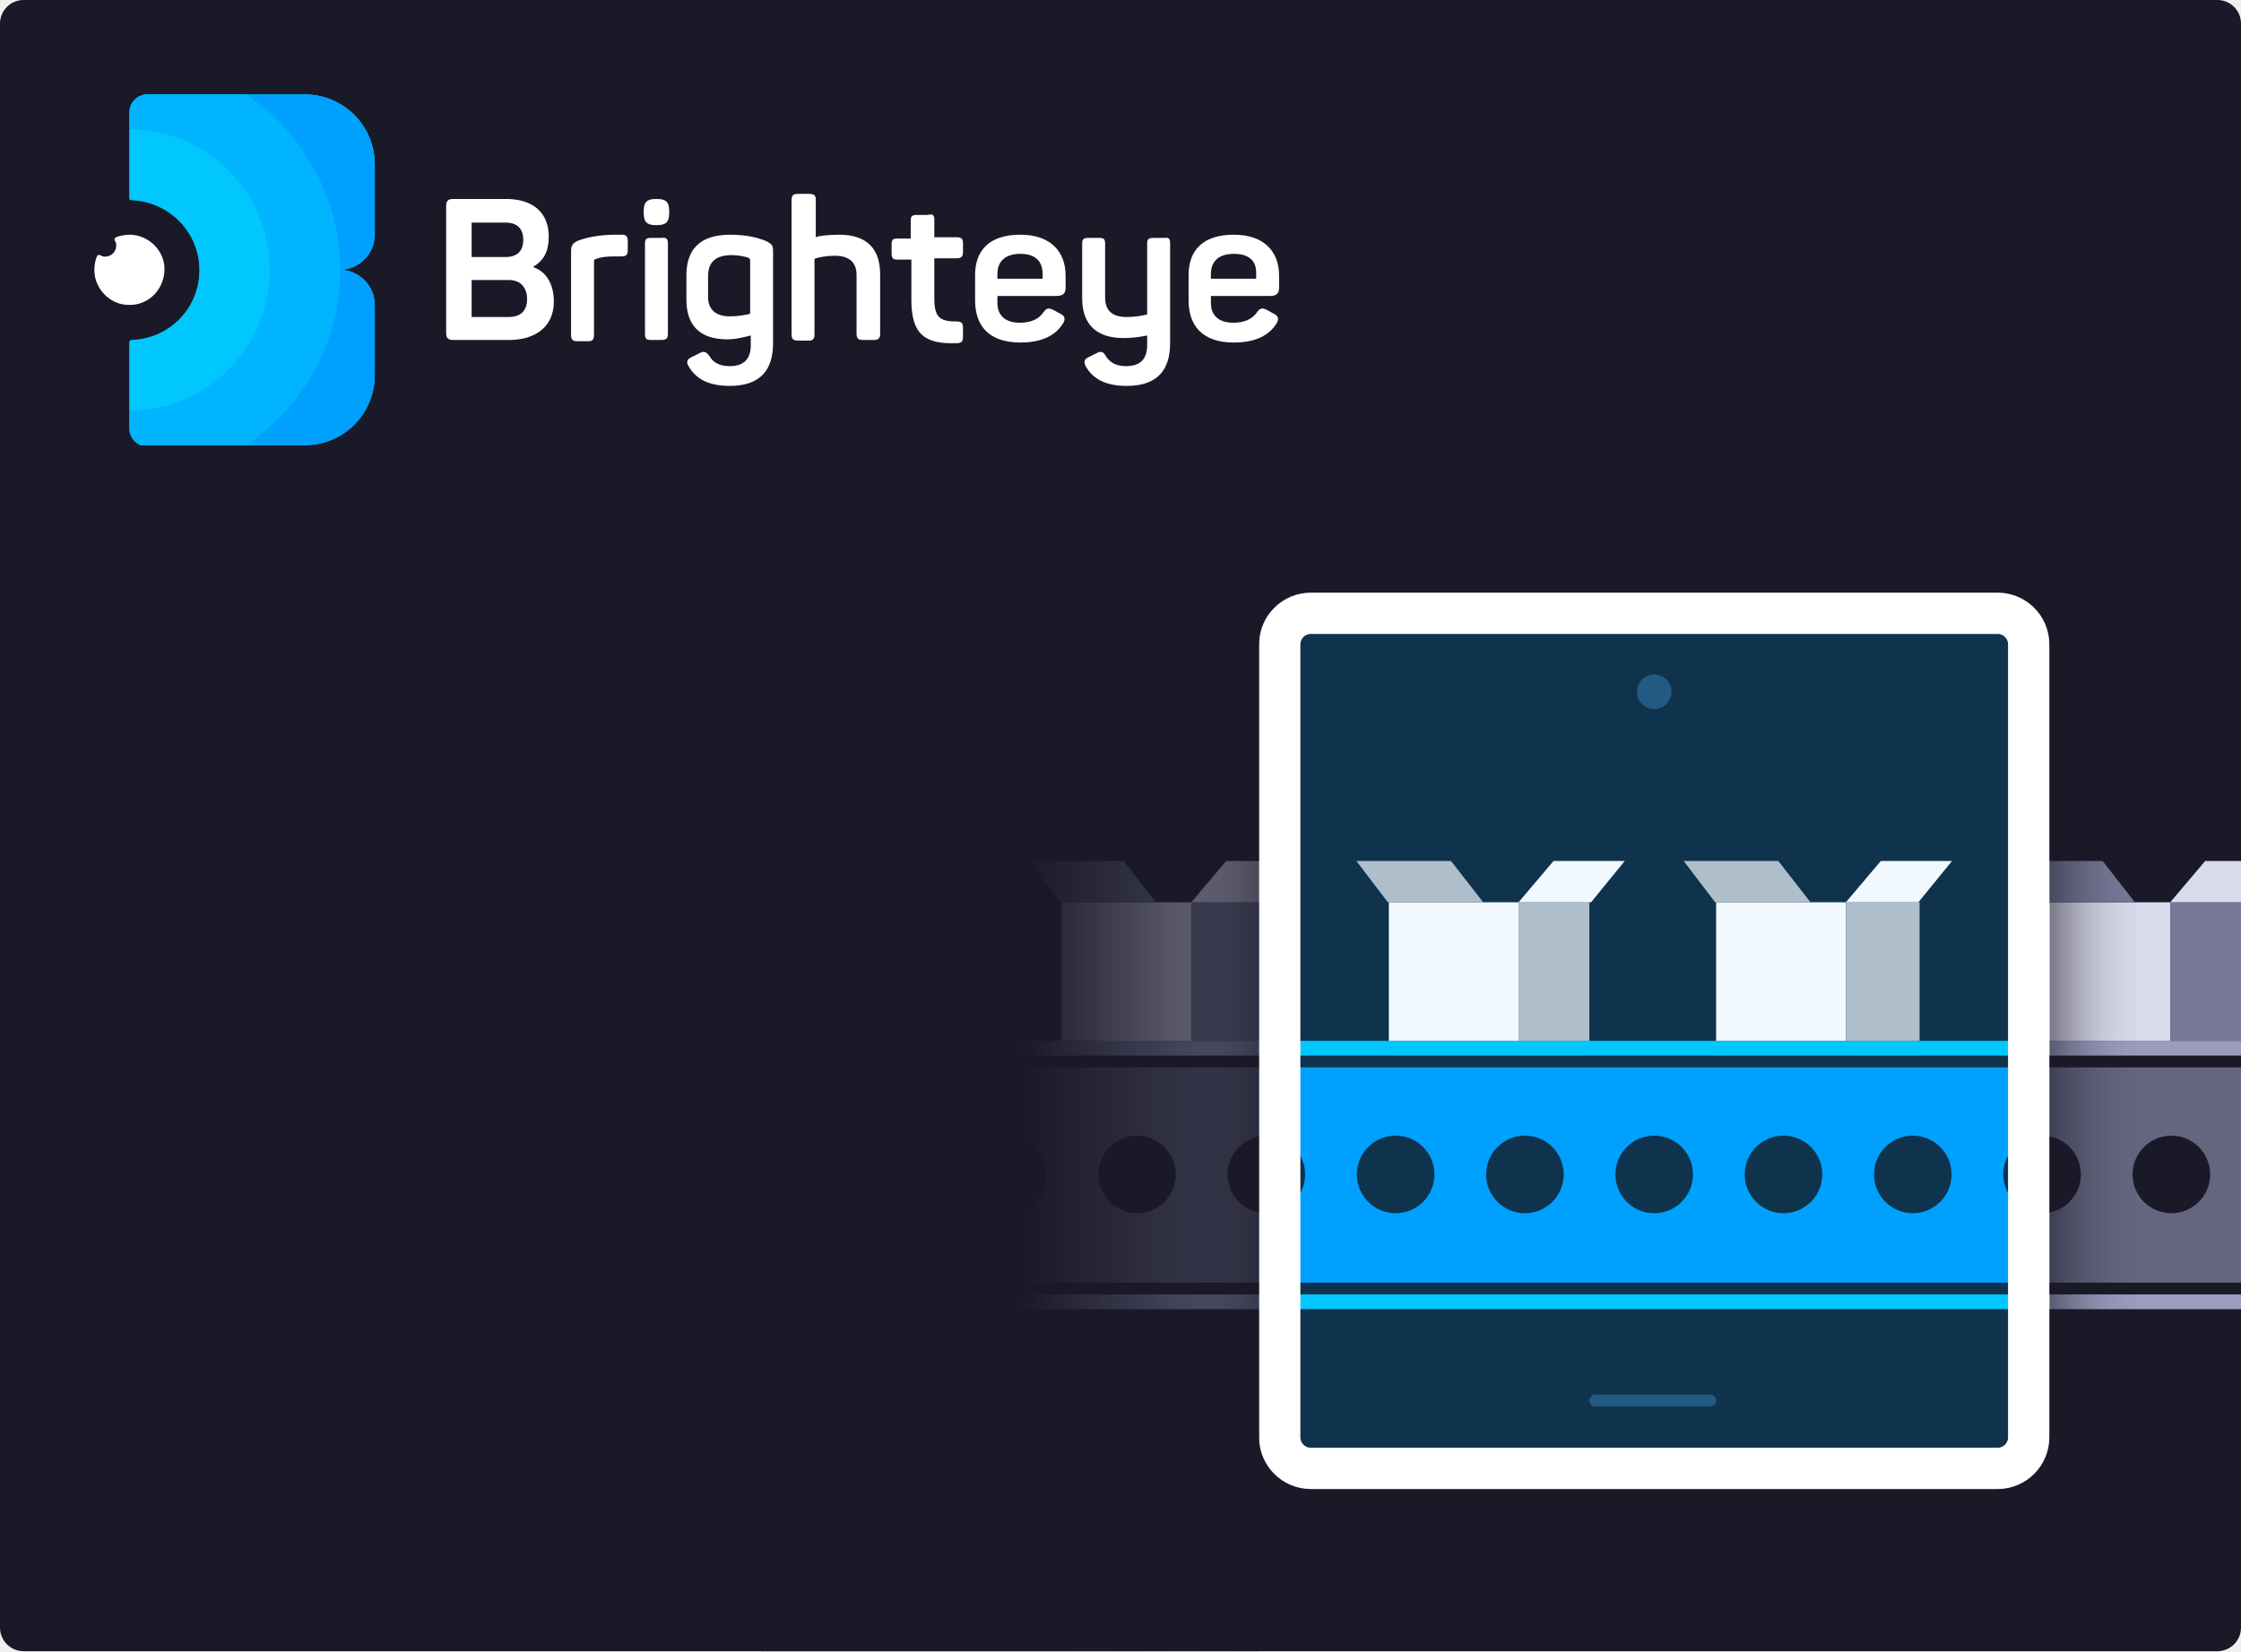
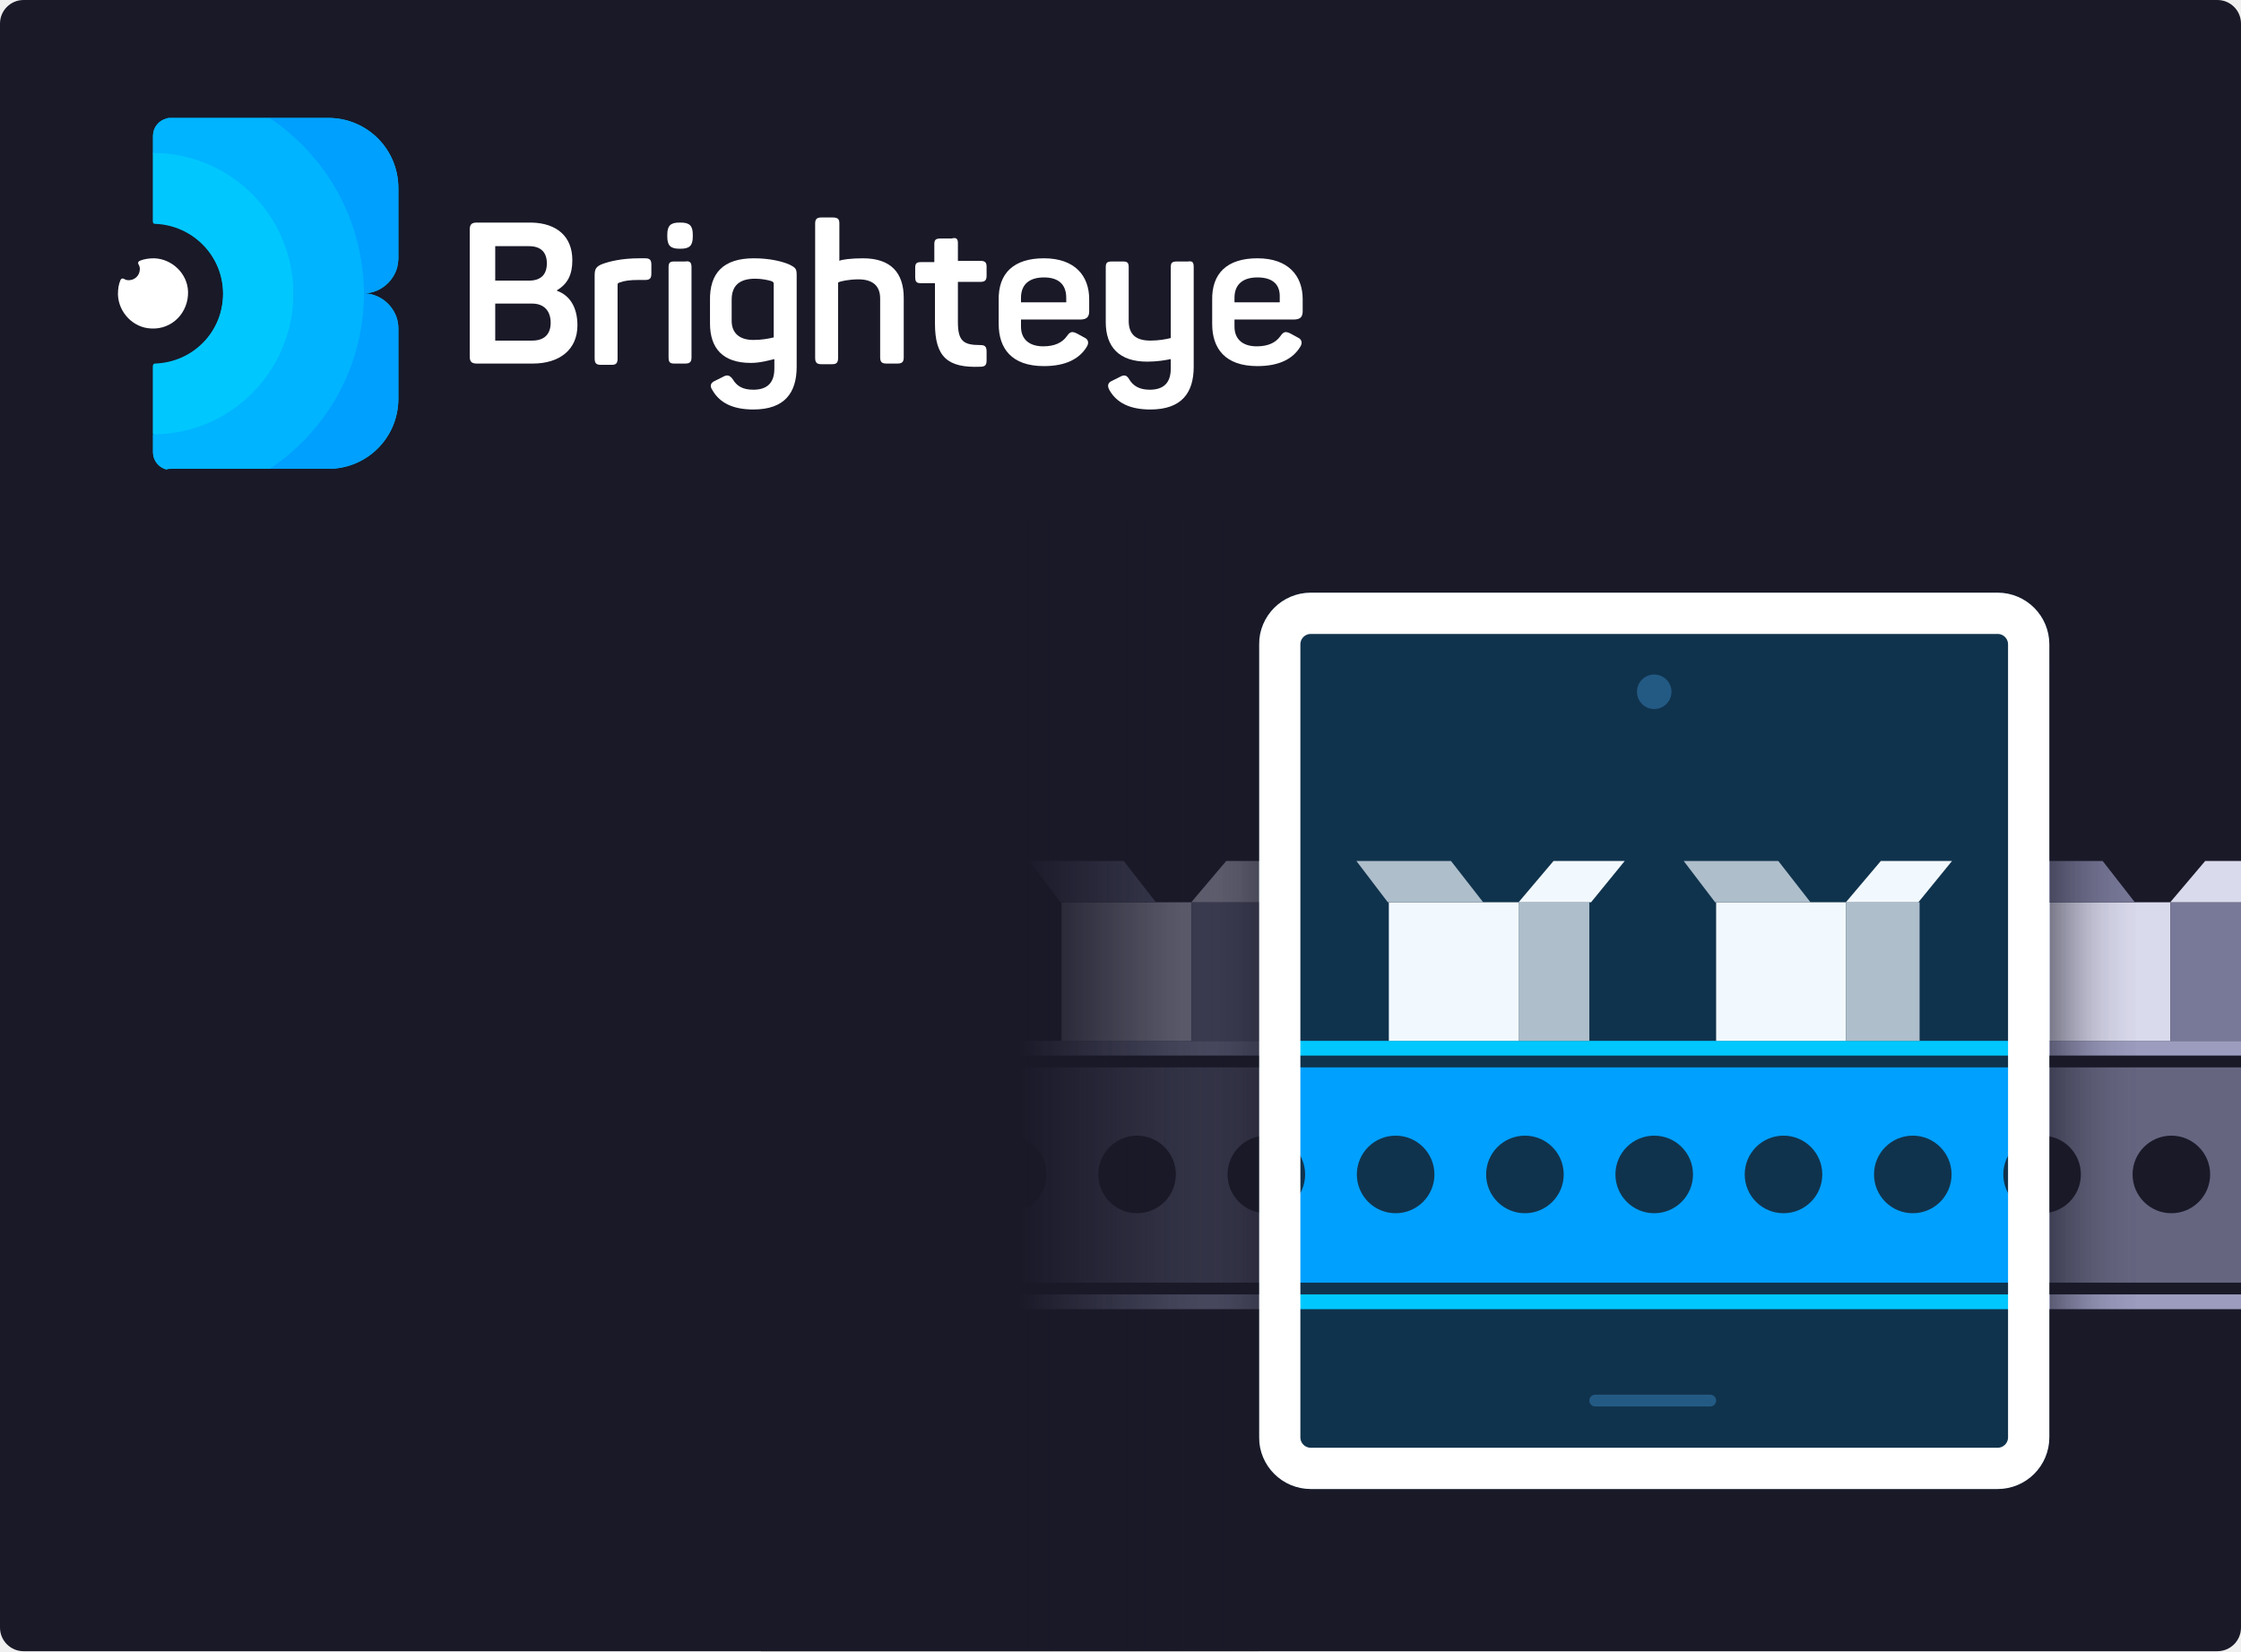
- <svg xmlns="http://www.w3.org/2000/svg" width="760" height="560" viewBox="0 0 760 560" fill="none">
-   <g clip-path="url(#clip0_4188_26007)">
-     <rect width="760" height="560" rx="8" fill="#191928" />
-     <path fill-rule="evenodd" clip-rule="evenodd" d="M824 362H298V385.154C305.229 385.196 311.077 391.069 311.077 398.308C311.077 405.547 305.229 411.42 298 411.462V435H824V411.462C816.771 411.42 810.923 405.547 810.923 398.308C810.923 391.069 816.771 385.196 824 385.154V362ZM354.923 398.308C354.923 405.573 349.034 411.462 341.769 411.462C334.505 411.462 328.616 405.573 328.616 398.308C328.616 391.043 334.505 385.154 341.769 385.154C349.034 385.154 354.923 391.043 354.923 398.308ZM385.616 411.462C392.88 411.462 398.77 405.573 398.77 398.308C398.77 391.043 392.88 385.154 385.616 385.154C378.351 385.154 372.462 391.043 372.462 398.308C372.462 405.573 378.351 411.462 385.616 411.462ZM442.616 398.308C442.616 405.573 436.727 411.462 429.462 411.462C422.197 411.462 416.308 405.573 416.308 398.308C416.308 391.043 422.197 385.154 429.462 385.154C436.727 385.154 442.616 391.043 442.616 398.308ZM473.308 411.462C480.573 411.462 486.462 405.573 486.462 398.308C486.462 391.043 480.573 385.154 473.308 385.154C466.043 385.154 460.154 391.043 460.154 398.308C460.154 405.573 466.043 411.462 473.308 411.462ZM530.308 398.308C530.308 405.573 524.419 411.462 517.154 411.462C509.89 411.462 504 405.573 504 398.308C504 391.043 509.89 385.154 517.154 385.154C524.419 385.154 530.308 391.043 530.308 398.308ZM561 411.462C568.265 411.462 574.154 405.573 574.154 398.308C574.154 391.043 568.265 385.154 561 385.154C553.735 385.154 547.846 391.043 547.846 398.308C547.846 405.573 553.735 411.462 561 411.462ZM618 398.308C618 405.573 612.111 411.462 604.846 411.462C597.582 411.462 591.692 405.573 591.692 398.308C591.692 391.043 597.582 385.154 604.846 385.154C612.111 385.154 618 391.043 618 398.308ZM648.692 411.462C655.957 411.462 661.846 405.573 661.846 398.308C661.846 391.043 655.957 385.154 648.692 385.154C641.428 385.154 635.539 391.043 635.539 398.308C635.539 405.573 641.428 411.462 648.692 411.462ZM705.692 398.308C705.692 405.573 699.803 411.462 692.539 411.462C685.274 411.462 679.385 405.573 679.385 398.308C679.385 391.043 685.274 385.154 692.539 385.154C699.803 385.154 705.692 391.043 705.692 398.308ZM736.385 411.462C743.649 411.462 749.539 405.573 749.539 398.308C749.539 391.043 743.649 385.154 736.385 385.154C729.12 385.154 723.231 391.043 723.231 398.308C723.231 405.573 729.12 411.462 736.385 411.462ZM793.385 398.308C793.385 405.573 787.496 411.462 780.231 411.462C772.966 411.462 767.077 405.573 767.077 398.308C767.077 391.043 772.966 385.154 780.231 385.154C787.496 385.154 793.385 391.043 793.385 398.308Z" fill="#656580" />
-     <rect x="298" y="439" width="526" height="5" fill="#9C9CBF" />
-     <rect x="298" y="353" width="526" height="5" fill="#9C9CBF" />
-     <rect x="360" y="306" width="44" height="47" fill="#DADAED" />
-     <rect x="404" y="306" width="24" height="47" fill="#787898" />
-     <path d="M349 292H381.083L392 306H359.658L349 292Z" fill="#787898" />
-     <path d="M440 292H415.854L404 306H428.585L440 292Z" fill="#DADAED" />
-     <rect x="470.75" y="306.231" width="43.846" height="46.769" fill="#DADAED" />
-     <rect x="514.596" y="306.231" width="24.846" height="46.769" fill="#787898" />
-     <path d="M460.154 291.615H492.05L502.904 306.231H470.75L460.154 291.615Z" fill="#787898" />
-     <path d="M551.135 291.615H526.627L514.596 306.231H539.549L551.135 291.615Z" fill="#DADAED" />
-     <rect x="581.827" y="306.231" width="43.846" height="46.769" fill="#DADAED" />
-     <rect x="625.673" y="306.231" width="24.846" height="46.769" fill="#787898" />
-     <path d="M571.231 291.615H603.127L613.981 306.231H581.827L571.231 291.615Z" fill="#787898" />
-     <path d="M662.211 291.615H637.704L625.673 306.231H650.626L662.211 291.615Z" fill="#DADAED" />
-     <rect x="691" y="306" width="45" height="47" fill="#DADAED" />
-     <rect x="736" y="306" width="27" height="47" fill="#787898" />
-     <path d="M681 292H713.083L724 306H691.658L681 292Z" fill="#787898" />
-     <path d="M772 292H747.854L736 306H760.585L772 292Z" fill="#DADAED" />
-     <g filter="url(#filter0_d_4188_26007)">
-       <rect x="427" y="201" width="268" height="304" rx="17.538" fill="#10334D" />
+ <svg xmlns="http://www.w3.org/2000/svg" width="608" height="448" viewBox="0 0 608 448" fill="none">
+   <g clip-path="url(#clip0_30215_28715)">
+     <rect width="608" height="448" rx="6.4" fill="#191928" />
+     <g clip-path="url(#clip1_30215_28715)">
+       <path fill-rule="evenodd" clip-rule="evenodd" d="M659.2 289.6H238.4V308.124C244.184 308.157 248.862 312.855 248.862 318.646C248.862 324.438 244.184 329.136 238.4 329.169V348H659.2V329.169C653.417 329.136 648.739 324.438 648.739 318.646C648.739 312.855 653.417 308.157 659.2 308.124V289.6ZM283.939 318.646C283.939 324.458 279.227 329.17 273.416 329.17C267.604 329.17 262.892 324.458 262.892 318.646C262.892 312.835 267.604 308.123 273.416 308.123C279.227 308.123 283.939 312.835 283.939 318.646ZM308.493 329.17C314.304 329.17 319.016 324.458 319.016 318.646C319.016 312.835 314.304 308.123 308.493 308.123C302.681 308.123 297.97 312.835 297.97 318.646C297.97 324.458 302.681 329.17 308.493 329.17ZM354.093 318.646C354.093 324.458 349.381 329.17 343.57 329.17C337.758 329.17 333.046 324.458 333.046 318.646C333.046 312.835 337.758 308.123 343.57 308.123C349.381 308.123 354.093 312.835 354.093 318.646ZM378.647 329.17C384.458 329.17 389.17 324.458 389.17 318.646C389.17 312.835 384.458 308.123 378.647 308.123C372.835 308.123 368.123 312.835 368.123 318.646C368.123 324.458 372.835 329.17 378.647 329.17ZM424.246 318.646C424.246 324.458 419.535 329.17 413.723 329.17C407.912 329.17 403.2 324.458 403.2 318.646C403.2 312.835 407.912 308.123 413.723 308.123C419.535 308.123 424.246 312.835 424.246 318.646ZM448.8 329.17C454.612 329.17 459.323 324.458 459.323 318.646C459.323 312.835 454.612 308.123 448.8 308.123C442.988 308.123 438.277 312.835 438.277 318.646C438.277 324.458 442.988 329.17 448.8 329.17ZM494.4 318.646C494.4 324.458 489.689 329.17 483.877 329.17C478.065 329.17 473.354 324.458 473.354 318.646C473.354 312.835 478.065 308.123 483.877 308.123C489.689 308.123 494.4 312.835 494.4 318.646ZM518.954 329.17C524.766 329.17 529.477 324.458 529.477 318.646C529.477 312.835 524.766 308.123 518.954 308.123C513.142 308.123 508.431 312.835 508.431 318.646C508.431 324.458 513.142 329.17 518.954 329.17ZM564.554 318.646C564.554 324.458 559.843 329.17 554.031 329.17C548.219 329.17 543.508 324.458 543.508 318.646C543.508 312.835 548.219 308.123 554.031 308.123C559.843 308.123 564.554 312.835 564.554 318.646ZM589.108 329.17C594.919 329.17 599.631 324.458 599.631 318.646C599.631 312.835 594.919 308.123 589.108 308.123C583.296 308.123 578.585 312.835 578.585 318.646C578.585 324.458 583.296 329.17 589.108 329.17ZM634.708 318.646C634.708 324.458 629.997 329.17 624.185 329.17C618.373 329.17 613.662 324.458 613.662 318.646C613.662 312.835 618.373 308.123 624.185 308.123C629.997 308.123 634.708 312.835 634.708 318.646Z" fill="#656580" />
+       <rect x="238.4" y="351.2" width="420.8" height="4" fill="#9C9CBF" />
+       <rect x="238.4" y="282.4" width="420.8" height="4" fill="#9C9CBF" />
    </g>
-     <mask id="mask0_4188_26007" style="mask-type:alpha" maskUnits="userSpaceOnUse" x="438" y="209" width="245" height="286">
-       <rect x="438.231" y="209.77" width="244.077" height="285" fill="#C4C4C4" />
+     <rect x="288" y="244.8" width="35.2" height="37.6" fill="#DADAED" />
+     <rect x="323.2" y="244.8" width="19.2" height="37.6" fill="#787898" />
+     <path d="M279.2 233.6H304.866L313.6 244.8H287.726L279.2 233.6Z" fill="#787898" />
+     <path d="M352 233.6H332.683L323.2 244.8H342.868L352 233.6Z" fill="#DADAED" />
+     <rect x="376.6" y="244.984" width="35.077" height="37.415" fill="#DADAED" />
+     <rect x="411.677" y="244.984" width="19.877" height="37.415" fill="#787898" />
+     <path d="M368.123 233.292H393.64L402.323 244.984H376.6L368.123 233.292Z" fill="#787898" />
+     <path d="M440.908 233.292H421.302L411.677 244.984H431.639L440.908 233.292Z" fill="#DADAED" />
+     <rect x="465.461" y="244.984" width="35.077" height="37.415" fill="#DADAED" />
+     <rect x="500.538" y="244.984" width="19.877" height="37.415" fill="#787898" />
+     <path d="M456.985 233.292H482.502L491.185 244.984H465.462L456.985 233.292Z" fill="#787898" />
+     <path d="M529.769 233.292H510.163L500.538 244.984H520.501L529.769 233.292Z" fill="#DADAED" />
+     <rect x="552.8" y="244.8" width="36" height="37.6" fill="#DADAED" />
+     <rect x="588.8" y="244.8" width="21.6" height="37.6" fill="#787898" />
+     <path d="M544.8 233.6H570.466L579.2 244.8H553.327L544.8 233.6Z" fill="#787898" />
+     <path d="M617.6 233.6H598.283L588.8 244.8H608.468L617.6 233.6Z" fill="#DADAED" />
+     <g filter="url(#filter0_d_30215_28715)">
+       <rect x="341.6" y="160.8" width="214.4" height="243.2" rx="14.031" fill="#10334D" />
+     </g>
+     <mask id="mask0_30215_28715" style="mask-type:alpha" maskUnits="userSpaceOnUse" x="350" y="167" width="196" height="229">
+       <rect x="350.585" y="167.815" width="195.262" height="228" fill="#C4C4C4" />
    </mask>
-     <g mask="url(#mask0_4188_26007)">
-       <path fill-rule="evenodd" clip-rule="evenodd" d="M824 362H298V385.155C305.229 385.196 311.077 391.069 311.077 398.308C311.077 405.547 305.229 411.421 298 411.462V435H824V411.462C816.771 411.42 810.923 405.547 810.923 398.308C810.923 391.069 816.771 385.196 824 385.155V362ZM354.923 398.308C354.923 405.573 349.034 411.462 341.769 411.462C334.505 411.462 328.616 405.573 328.616 398.308C328.616 391.043 334.505 385.154 341.769 385.154C349.034 385.154 354.923 391.043 354.923 398.308ZM385.616 411.462C392.88 411.462 398.77 405.573 398.77 398.308C398.77 391.043 392.88 385.154 385.616 385.154C378.351 385.154 372.462 391.043 372.462 398.308C372.462 405.573 378.351 411.462 385.616 411.462ZM442.616 398.308C442.616 405.573 436.727 411.462 429.462 411.462C422.197 411.462 416.308 405.573 416.308 398.308C416.308 391.043 422.197 385.154 429.462 385.154C436.727 385.154 442.616 391.043 442.616 398.308ZM473.308 411.462C480.573 411.462 486.462 405.573 486.462 398.308C486.462 391.043 480.573 385.154 473.308 385.154C466.043 385.154 460.154 391.043 460.154 398.308C460.154 405.573 466.043 411.462 473.308 411.462ZM530.308 398.308C530.308 405.573 524.419 411.462 517.154 411.462C509.889 411.462 504 405.573 504 398.308C504 391.043 509.889 385.154 517.154 385.154C524.419 385.154 530.308 391.043 530.308 398.308ZM561 411.462C568.265 411.462 574.154 405.573 574.154 398.308C574.154 391.043 568.265 385.154 561 385.154C553.736 385.154 547.847 391.043 547.847 398.308C547.847 405.573 553.736 411.462 561 411.462ZM618 398.308C618 405.573 612.111 411.462 604.846 411.462C597.582 411.462 591.693 405.573 591.693 398.308C591.693 391.044 597.582 385.154 604.846 385.154C612.111 385.154 618 391.044 618 398.308ZM648.693 411.462C655.957 411.462 661.846 405.573 661.846 398.308C661.846 391.044 655.957 385.154 648.693 385.154C641.428 385.154 635.539 391.044 635.539 398.308C635.539 405.573 641.428 411.462 648.693 411.462ZM705.692 398.308C705.692 405.573 699.803 411.462 692.539 411.462C685.274 411.462 679.385 405.573 679.385 398.308C679.385 391.044 685.274 385.154 692.539 385.154C699.803 385.154 705.692 391.044 705.692 398.308ZM736.385 411.462C743.649 411.462 749.539 405.573 749.539 398.308C749.539 391.044 743.649 385.154 736.385 385.154C729.12 385.154 723.231 391.044 723.231 398.308C723.231 405.573 729.12 411.462 736.385 411.462ZM793.385 398.308C793.385 405.573 787.496 411.462 780.231 411.462C772.966 411.462 767.077 405.573 767.077 398.308C767.077 391.044 772.966 385.154 780.231 385.154C787.496 385.154 793.385 391.044 793.385 398.308Z" fill="#00A0FF" />
-       <rect x="298" y="439" width="526" height="5" fill="#00C8FF" />
-       <rect x="298" y="353" width="526" height="5" fill="#00C8FF" />
-       <path d="M440.058 291.616H415.55L403.519 306.231H428.472L440.058 291.616Z" fill="#DADAED" />
-       <rect x="471" y="306" width="44" height="47" fill="#F2F9FE" />
-       <rect x="515" y="306" width="24" height="47" fill="#AEBECB" />
-       <path d="M460 292H492.083L503 306H470.658L460 292Z" fill="#AEBECB" />
-       <path d="M551 292H526.854L515 306H539.585L551 292Z" fill="#F2F9FE" />
-       <rect x="582" y="306" width="44" height="47" fill="#F2F9FE" />
-       <rect x="626" y="306" width="25" height="47" fill="#AEBECB" />
-       <path d="M571 292H603.083L614 306H581.658L571 292Z" fill="#AEBECB" />
-       <path d="M662 292H637.854L626 306H650.585L662 292Z" fill="#F2F9FE" />
-       <path d="M682.308 291.616H714.204L725.058 306.231H692.904L682.308 291.616Z" fill="#787898" />
+     <g mask="url(#mask0_30215_28715)">
+       <path fill-rule="evenodd" clip-rule="evenodd" d="M659.2 289.6H238.4V308.124C244.184 308.157 248.862 312.855 248.862 318.647C248.862 324.438 244.184 329.137 238.4 329.17V348H659.2V329.17C653.417 329.136 648.739 324.438 648.739 318.647C648.739 312.856 653.417 308.157 659.2 308.124V289.6ZM283.939 318.647C283.939 324.458 279.227 329.17 273.416 329.17C267.604 329.17 262.892 324.458 262.892 318.647C262.892 312.835 267.604 308.124 273.416 308.124C279.227 308.124 283.939 312.835 283.939 318.647ZM308.493 329.17C314.304 329.17 319.016 324.458 319.016 318.647C319.016 312.835 314.304 308.124 308.493 308.124C302.681 308.124 297.97 312.835 297.97 318.647C297.97 324.458 302.681 329.17 308.493 329.17ZM354.093 318.647C354.093 324.458 349.381 329.17 343.57 329.17C337.758 329.17 333.046 324.458 333.046 318.647C333.046 312.835 337.758 308.124 343.57 308.124C349.381 308.124 354.093 312.835 354.093 318.647ZM378.647 329.17C384.458 329.17 389.17 324.458 389.17 318.647C389.17 312.835 384.458 308.124 378.647 308.124C372.835 308.124 368.123 312.835 368.123 318.647C368.123 324.458 372.835 329.17 378.647 329.17ZM424.246 318.647C424.246 324.458 419.535 329.17 413.723 329.17C407.911 329.17 403.2 324.458 403.2 318.647C403.2 312.835 407.911 308.124 413.723 308.124C419.535 308.124 424.246 312.835 424.246 318.647ZM448.8 329.17C454.612 329.17 459.323 324.458 459.323 318.647C459.323 312.835 454.612 308.124 448.8 308.124C442.989 308.124 438.277 312.835 438.277 318.647C438.277 324.458 442.989 329.17 448.8 329.17ZM494.4 318.647C494.4 324.458 489.689 329.17 483.877 329.17C478.065 329.17 473.354 324.458 473.354 318.647C473.354 312.835 478.065 308.124 483.877 308.124C489.689 308.124 494.4 312.835 494.4 318.647ZM518.954 329.17C524.766 329.17 529.477 324.458 529.477 318.647C529.477 312.835 524.766 308.124 518.954 308.124C513.142 308.124 508.431 312.835 508.431 318.647C508.431 324.458 513.142 329.17 518.954 329.17ZM564.554 318.647C564.554 324.458 559.843 329.17 554.031 329.17C548.219 329.17 543.508 324.458 543.508 318.647C543.508 312.835 548.219 308.124 554.031 308.124C559.843 308.124 564.554 312.835 564.554 318.647ZM589.108 329.17C594.92 329.17 599.631 324.458 599.631 318.647C599.631 312.835 594.92 308.124 589.108 308.124C583.296 308.124 578.585 312.835 578.585 318.647C578.585 324.458 583.296 329.17 589.108 329.17ZM634.708 318.647C634.708 324.458 629.997 329.17 624.185 329.17C618.373 329.17 613.662 324.458 613.662 318.647C613.662 312.835 618.373 308.124 624.185 308.124C629.997 308.124 634.708 312.835 634.708 318.647Z" fill="#00A0FF" />
+       <rect x="238.4" y="351.2" width="420.8" height="4" fill="#00C8FF" />
+       <rect x="238.4" y="282.4" width="420.8" height="4" fill="#00C8FF" />
+       <path d="M352.046 233.292H332.44L322.816 244.985H342.778L352.046 233.292Z" fill="#DADAED" />
+       <rect x="376.8" y="244.8" width="35.2" height="37.6" fill="#F2F9FE" />
+       <rect x="412" y="244.8" width="19.2" height="37.6" fill="#AEBECB" />
+       <path d="M368 233.6H393.666L402.4 244.8H376.526L368 233.6Z" fill="#AEBECB" />
+       <path d="M440.8 233.6H421.483L412 244.8H431.668L440.8 233.6Z" fill="#F2F9FE" />
+       <rect x="465.6" y="244.8" width="35.2" height="37.6" fill="#F2F9FE" />
+       <rect x="500.8" y="244.8" width="20" height="37.6" fill="#AEBECB" />
+       <path d="M456.8 233.6H482.466L491.2 244.8H465.327L456.8 233.6Z" fill="#AEBECB" />
+       <path d="M529.6 233.6H510.283L500.8 244.8H520.468L529.6 233.6Z" fill="#F2F9FE" />
+       <path d="M545.846 233.292H571.363L580.046 244.985H554.323L545.846 233.292Z" fill="#787898" />
    </g>
-     <rect x="688" y="208" width="290" height="254" rx="10.539" transform="rotate(90 688 208)" stroke="white" stroke-width="14" />
-     <rect x="539" y="473" width="43" height="4" rx="2" fill="#235A84" />
-     <circle cx="561" cy="234.615" r="5.846" fill="#235A84" />
-     <rect x="258" y="176" width="169" height="384" fill="url(#paint0_linear_4188_26007)" />
-     <g clip-path="url(#clip1_4188_26007)">
-       <path d="M126.664 100.155C125.151 95.178 120.613 91.5 115.21 91.5C120.613 91.5 125.151 87.822 126.664 82.846C126.881 81.764 127.097 80.682 127.097 79.6V55.8C127.097 42.602 116.506 32 103.322 32H102.026H83.222H49.939C49.29 32 48.858 32 48.426 32.216C45.832 32.865 43.887 35.245 43.887 38.058V44.116V67.267C43.887 67.7 44.103 67.916 44.535 67.916C57.287 68.349 67.661 78.734 67.661 91.716C67.661 104.698 57.503 115.084 44.535 115.516C44.103 115.516 43.887 115.949 43.887 116.165V139.316V145.375C43.887 148.187 45.832 150.567 48.426 151.216C48.858 151 49.29 151 49.939 151H83.439H102.242H103.322C116.506 151 127.097 140.398 127.097 127.2V103.4C127.097 102.102 126.881 101.02 126.664 100.155Z" fill="#00C6FF" />
-       <path d="M126.665 100.155C125.152 95.178 120.613 91.5 115.21 91.5C120.613 91.5 125.152 87.822 126.665 82.846C126.881 81.764 127.097 80.682 127.097 79.6V55.8C127.097 42.602 116.507 32 103.323 32H102.026H83.223C102.458 44.766 115.21 66.618 115.21 91.5C115.21 116.382 102.458 138.235 83.223 151H102.026H103.323C116.507 151 127.097 140.398 127.097 127.2V103.4C127.097 102.102 126.881 101.02 126.665 100.155Z" fill="#00A0FF" />
-       <path d="M83.222 32H49.939C49.29 32 48.858 32 48.426 32.216C45.832 32.865 43.887 35.245 43.887 38.058V44.116C70.039 44.116 91.435 65.536 91.435 91.716C91.435 117.896 70.255 139.316 43.887 139.316V145.375C43.887 148.187 45.832 150.567 48.426 151.216C48.858 151 49.29 151 49.939 151H83.439C102.674 138.235 115.426 116.382 115.426 91.5C115.21 66.618 102.458 44.766 83.222 32Z" fill="#00B4FF" />
-       <path d="M43.887 43.9V67.051C43.887 67.484 44.103 67.7 44.535 67.7C57.287 68.133 67.661 78.518 67.661 91.5C67.661 104.482 57.503 114.867 44.535 115.3C44.103 115.3 43.887 115.733 43.887 115.949V139.1C70.039 139.1 91.435 117.68 91.435 91.5C91.435 65.32 70.255 43.9 43.887 43.9Z" fill="#00C8FF" />
-       <path d="M44.319 79.6C42.59 79.6 40.861 79.817 39.348 80.466C38.916 80.682 38.7 81.115 38.916 81.547C39.348 82.197 39.565 83.062 39.348 83.927C39.132 85.442 37.836 86.74 36.323 86.957C35.458 87.173 34.593 86.957 33.945 86.524C33.513 86.307 33.081 86.524 32.864 86.957C32.216 88.471 32 89.986 32 91.933C32.216 97.991 37.187 103.184 43.239 103.4C50.371 103.833 55.99 97.991 55.774 90.851C55.558 84.793 50.371 79.817 44.319 79.6Z" fill="white" />
-       <path d="M186.1 80.249C186.1 85.009 184.587 88.255 180.913 90.418V90.635C185.235 92.149 187.829 96.26 187.829 102.318C187.829 110.757 181.561 115.3 172.7 115.3H153.681C151.952 115.3 151.303 114.651 151.303 112.92V69.864C151.303 68.133 151.952 67.484 153.681 67.484H172.268C180.913 67.7 186.1 72.244 186.1 80.249ZM171.403 75.489H159.948V87.173H171.403C175.294 87.173 177.455 85.226 177.455 81.331C177.455 77.437 175.294 75.489 171.403 75.489ZM172.484 94.962H159.948V107.511H172.484C176.59 107.511 178.752 105.348 178.752 101.453C178.752 97.558 176.59 94.962 172.484 94.962Z" fill="white" />
-       <path d="M210.739 79.6C212.252 79.6 212.9 80.033 212.9 81.764V84.793C212.9 86.307 212.468 86.957 210.739 86.957H208.361C205.768 86.957 203.823 87.173 202.094 87.822C201.445 88.038 201.445 88.255 201.445 88.687V113.569C201.445 115.084 201.013 115.733 199.5 115.733H195.826C194.313 115.733 193.665 115.3 193.665 113.569V85.442C193.665 83.278 194.097 82.413 196.258 81.547C198.636 80.682 202.742 79.6 208.794 79.6H210.739Z" fill="white" />
-       <path d="M226.948 71.595V72.244C226.948 75.273 225.868 76.355 222.842 76.355H222.41C219.384 76.355 218.303 75.273 218.303 72.244V71.595C218.303 68.566 219.384 67.484 222.41 67.484H222.842C225.868 67.484 226.948 68.566 226.948 71.595ZM226.516 82.629V113.137C226.516 114.651 226.084 115.3 224.355 115.3H220.681C219.168 115.3 218.735 114.868 218.735 113.137V82.629C218.735 81.115 219.168 80.682 220.681 80.682H224.355C225.868 80.466 226.516 80.898 226.516 82.629Z" fill="white" />
-       <path d="M247.697 79.6C253.1 79.6 257.423 80.682 259.8 81.764C261.961 82.846 262.177 83.278 262.177 85.442V116.382C262.177 125.253 258.071 130.878 247.481 130.878C240.348 130.878 236.026 128.498 233.648 124.387C232.568 122.873 233 121.791 234.513 121.142L237.106 119.844C238.619 118.978 239.484 119.195 240.565 120.709C241.861 122.873 243.806 124.171 247.481 124.171C252.236 124.171 254.613 121.791 254.613 117.031V113.786C252.668 114.218 249.858 115.084 246.616 115.084C237.106 115.084 232.784 110.107 232.784 101.669V94.097C232.568 84.576 237.323 79.6 247.697 79.6ZM248.129 86.524C242.726 86.524 240.132 88.904 240.132 93.664V100.804C240.132 104.915 242.726 107.295 247.481 107.295C250.29 107.295 252.668 106.862 254.397 106.429V88.255C254.397 87.822 254.181 87.606 253.748 87.389C252.452 86.957 250.29 86.524 248.129 86.524Z" fill="white" />
-       <path d="M276.658 67.7V80.466C277.306 80.033 280.764 79.6 284.655 79.6C294.164 79.6 298.487 84.577 298.487 93.015V113.137C298.487 114.651 298.055 115.3 296.326 115.3H292.652C291.139 115.3 290.49 114.867 290.49 113.137V93.231C290.49 88.904 287.897 86.74 283.142 86.74C279.9 86.74 276.874 87.389 276.226 87.822V113.353C276.226 114.867 275.793 115.517 274.281 115.517H270.606C269.093 115.517 268.445 115.084 268.445 113.353V67.917C268.445 66.402 268.877 65.753 270.606 65.753H274.281C276.01 65.753 276.658 66.186 276.658 67.7Z" fill="white" />
-       <path d="M316.858 74.407V80.466H324.423C325.936 80.466 326.584 80.898 326.584 82.413V85.442C326.584 86.957 326.152 87.606 324.423 87.606H316.858V101.237C316.858 107.727 318.803 109.026 324.423 109.026C325.936 109.026 326.584 109.458 326.584 111.189V114.218C326.584 115.733 326.152 116.382 324.423 116.382C313.4 116.815 309.077 113.137 309.077 101.669V88.038H304.323C302.81 88.038 302.377 87.606 302.377 85.875V82.846C302.377 81.331 302.81 80.898 304.323 80.898H308.861V74.84C308.861 73.326 309.294 72.893 311.023 72.893H314.697C316.21 72.46 316.858 72.893 316.858 74.407Z" fill="white" />
-       <path d="M346.035 79.6C356.626 79.6 361.381 85.658 361.381 93.447V97.558C361.381 99.289 360.732 100.371 358.355 100.371H338.255V102.751C338.255 107.078 341.065 109.458 345.819 109.458C349.71 109.458 352.303 108.16 353.816 105.996C354.897 104.482 355.545 104.266 357.274 105.131L359.652 106.429C361.165 107.078 361.381 108.376 360.516 109.675C358.139 113.569 353.6 116.166 346.035 116.166C335.013 116.166 330.69 110.107 330.69 101.886V93.88C330.474 84.576 335.877 79.6 346.035 79.6ZM346.035 86.091C341.065 86.091 338.255 88.471 338.255 93.015V94.529H353.6V93.015C353.6 88.471 351.006 86.091 346.035 86.091Z" fill="white" />
-       <path d="M396.826 82.629V116.382C396.826 125.253 392.719 130.879 382.129 130.879C374.997 130.879 370.674 128.499 368.297 124.388C367.432 122.873 367.648 121.791 369.161 121.142L371.755 119.844C373.268 118.979 374.132 119.195 374.997 120.71C376.294 122.873 378.455 124.171 381.913 124.171C386.668 124.171 389.045 121.791 389.045 117.031V113.786C386.884 114.219 384.29 114.651 381.048 114.651C371.539 114.651 367 109.675 367 101.237V82.629C367 81.115 367.432 80.682 369.161 80.682H372.835C374.348 80.682 374.781 81.115 374.781 82.629V100.804C374.781 105.348 377.158 107.511 382.129 107.511C384.939 107.511 387.316 107.079 389.045 106.646V82.629C389.045 81.115 389.477 80.682 391.206 80.682H394.881C396.393 80.466 396.826 80.899 396.826 82.629Z" fill="white" />
-       <path d="M418.439 79.6C429.029 79.6 433.784 85.658 433.784 93.447V97.558C433.784 99.289 433.135 100.371 430.758 100.371H410.658V102.751C410.658 107.078 413.468 109.458 418.222 109.458C422.113 109.458 424.706 108.16 426.219 105.996C427.3 104.482 427.948 104.266 429.677 105.131L432.055 106.429C433.568 107.078 433.784 108.376 432.919 109.675C430.542 113.569 426.003 116.166 418.439 116.166C407.416 116.166 403.093 110.107 403.093 101.886V93.88C402.877 84.576 408.281 79.6 418.439 79.6ZM418.439 86.091C413.468 86.091 410.658 88.471 410.658 93.015V94.529H426.003V93.015C426.219 88.471 423.626 86.091 418.439 86.091Z" fill="white" />
+     <rect x="550.4" y="166.4" width="232" height="203.2" rx="8.431" transform="rotate(90 550.4 166.4)" stroke="white" stroke-width="11.2" />
+     <rect x="431.2" y="378.4" width="34.4" height="3.2" rx="1.6" fill="#235A84" />
+     <circle cx="448.8" cy="187.692" r="4.677" fill="#235A84" />
+     <rect x="206.4" y="140.8" width="135.2" height="307.2" fill="url(#paint0_linear_30215_28715)" />
+     <g clip-path="url(#clip2_30215_28715)">
+       <path d="M107.732 86.524C106.521 82.543 102.89 79.6 98.568 79.6C102.89 79.6 106.521 76.657 107.732 72.676C107.904 71.811 108.077 70.945 108.077 70.08V51.04C108.077 40.481 99.605 32 89.058 32H88.021H72.978H46.351C45.832 32 45.486 32 45.141 32.173C43.066 32.692 41.51 34.596 41.51 36.846V41.693V60.214C41.51 60.56 41.682 60.733 42.028 60.733C52.23 61.079 60.529 69.388 60.529 79.773C60.529 90.159 52.403 98.467 42.028 98.813C41.682 98.813 41.51 99.159 41.51 99.332V117.853V122.7C41.51 124.95 43.066 126.854 45.141 127.373C45.486 127.2 45.832 127.2 46.351 127.2H73.151H88.194H89.058C99.605 127.2 108.077 118.719 108.077 108.16V89.12C108.077 88.082 107.904 87.216 107.732 86.524Z" fill="#00C6FF" />
+       <path d="M107.732 86.524C106.521 82.543 102.89 79.6 98.568 79.6C102.89 79.6 106.521 76.657 107.732 72.676C107.905 71.811 108.078 70.945 108.078 70.08V51.04C108.078 40.481 99.605 32 89.058 32H88.021H72.978C88.367 42.212 98.568 59.694 98.568 79.6C98.568 99.505 88.367 116.988 72.978 127.2H88.021H89.058C99.605 127.2 108.078 118.719 108.078 108.16V89.12C108.078 88.082 107.905 87.216 107.732 86.524Z" fill="#00A0FF" />
+       <path d="M72.978 32H46.351C45.832 32 45.486 32 45.141 32.173C43.066 32.692 41.51 34.596 41.51 36.846V41.693C62.431 41.693 79.548 58.829 79.548 79.773C79.548 100.717 62.604 117.853 41.51 117.853V122.7C41.51 124.95 43.066 126.854 45.141 127.373C45.486 127.2 45.832 127.2 46.351 127.2H73.151C88.539 116.988 98.741 99.505 98.741 79.6C98.568 59.694 88.366 42.212 72.978 32Z" fill="#00B4FF" />
+       <path d="M41.51 41.52V60.041C41.51 60.387 41.682 60.56 42.028 60.56C52.23 60.906 60.529 69.215 60.529 79.6C60.529 89.986 52.403 98.294 42.028 98.64C41.682 98.64 41.51 98.986 41.51 99.159V117.68C62.431 117.68 79.548 100.544 79.548 79.6C79.548 58.656 62.604 41.52 41.51 41.52Z" fill="#00C8FF" />
+       <path d="M41.855 70.08C40.472 70.08 39.089 70.253 37.879 70.772C37.533 70.945 37.36 71.291 37.533 71.637C37.879 72.157 38.052 72.849 37.879 73.541C37.706 74.753 36.668 75.792 35.458 75.965C34.767 76.138 34.075 75.965 33.556 75.618C33.21 75.445 32.864 75.618 32.692 75.965C32.173 77.176 32 78.388 32 79.946C32.173 84.792 36.15 88.947 40.991 89.12C46.697 89.466 51.192 84.792 51.019 79.08C50.846 74.234 46.697 70.253 41.855 70.08Z" fill="white" />
+       <path d="M155.28 70.599C155.28 74.407 154.07 77.003 151.13 78.734V78.907C154.588 80.119 156.663 83.408 156.663 88.254C156.663 95.005 151.649 98.64 144.56 98.64H129.345C127.961 98.64 127.443 98.121 127.443 96.736V62.291C127.443 60.906 127.961 60.387 129.345 60.387H144.214C151.13 60.56 155.28 64.195 155.28 70.599ZM143.523 66.791H134.359V76.138H143.523C146.635 76.138 148.364 74.58 148.364 71.465C148.364 68.349 146.635 66.791 143.523 66.791ZM144.387 82.369H134.359V92.409H144.387C147.672 92.409 149.401 90.678 149.401 87.562C149.401 84.446 147.672 82.369 144.387 82.369Z" fill="white" />
+       <path d="M174.991 70.08C176.201 70.08 176.72 70.426 176.72 71.811V74.234C176.72 75.445 176.374 75.965 174.991 75.965H173.089C171.014 75.965 169.458 76.138 168.075 76.657C167.556 76.83 167.556 77.003 167.556 77.349V97.255C167.556 98.466 167.21 98.986 166 98.986H163.061C161.85 98.986 161.332 98.64 161.332 97.255V74.753C161.332 73.022 161.677 72.33 163.406 71.637C165.308 70.945 168.594 70.08 173.435 70.08H174.991Z" fill="white" />
+       <path d="M187.959 63.675V64.195C187.959 66.618 187.094 67.483 184.674 67.483H184.328C181.907 67.483 181.043 66.618 181.043 64.195V63.675C181.043 61.252 181.907 60.387 184.328 60.387H184.674C187.094 60.387 187.959 61.252 187.959 63.675ZM187.613 72.503V96.909C187.613 98.121 187.267 98.64 185.884 98.64H182.945C181.734 98.64 181.388 98.294 181.388 96.909V72.503C181.388 71.291 181.734 70.945 182.945 70.945H185.884C187.094 70.772 187.613 71.118 187.613 72.503Z" fill="white" />
+       <path d="M204.557 70.08C208.88 70.08 212.338 70.945 214.24 71.811C215.969 72.676 216.142 73.022 216.142 74.753V99.505C216.142 106.602 212.857 111.102 204.385 111.102C198.679 111.102 195.221 109.198 193.319 105.909C192.454 104.698 192.8 103.832 194.01 103.313L196.085 102.274C197.295 101.582 197.987 101.755 198.852 102.967C199.889 104.698 201.445 105.736 204.385 105.736C208.188 105.736 210.09 103.832 210.09 100.024V97.428C208.534 97.774 206.286 98.466 203.693 98.466C196.085 98.466 192.627 94.485 192.627 87.735V81.677C192.454 74.061 196.258 70.08 204.557 70.08ZM204.903 75.618C200.581 75.618 198.506 77.522 198.506 81.331V87.043C198.506 90.331 200.581 92.235 204.385 92.235C206.632 92.235 208.534 91.889 209.917 91.543V77.003C209.917 76.657 209.745 76.484 209.399 76.311C208.361 75.965 206.632 75.618 204.903 75.618Z" fill="white" />
+       <path d="M227.726 60.56V70.772C228.245 70.426 231.012 70.08 234.124 70.08C241.732 70.08 245.19 74.061 245.19 80.811V96.909C245.19 98.121 244.844 98.64 243.461 98.64H240.521C239.311 98.64 238.792 98.294 238.792 96.909V80.984C238.792 77.523 236.717 75.792 232.914 75.792C230.32 75.792 227.899 76.311 227.381 76.657V97.082C227.381 98.294 227.035 98.813 225.825 98.813H222.885C221.675 98.813 221.156 98.467 221.156 97.082V60.733C221.156 59.521 221.502 59.002 222.885 59.002H225.825C227.208 59.002 227.726 59.348 227.726 60.56Z" fill="white" />
+       <path d="M259.886 65.926V70.772H265.938C267.148 70.772 267.667 71.118 267.667 72.33V74.753C267.667 75.965 267.321 76.484 265.938 76.484H259.886V87.389C259.886 92.582 261.443 93.62 265.938 93.62C267.148 93.62 267.667 93.966 267.667 95.351V97.775C267.667 98.986 267.321 99.505 265.938 99.505C257.12 99.852 253.662 96.909 253.662 87.735V76.831H249.858C248.648 76.831 248.302 76.484 248.302 75.1V72.676C248.302 71.465 248.648 71.118 249.858 71.118H253.489V66.272C253.489 65.06 253.835 64.714 255.218 64.714H258.157C259.368 64.368 259.886 64.714 259.886 65.926Z" fill="white" />
+       <path d="M283.228 70.08C291.701 70.08 295.504 74.926 295.504 81.157V84.446C295.504 85.831 294.986 86.696 293.084 86.696H277.004V88.6C277.004 92.062 279.252 93.966 283.055 93.966C286.168 93.966 288.243 92.928 289.453 91.197C290.317 89.985 290.836 89.812 292.219 90.504L294.121 91.543C295.332 92.062 295.505 93.101 294.813 94.139C292.911 97.255 289.28 99.332 283.228 99.332C274.41 99.332 270.952 94.485 270.952 87.908V81.504C270.779 74.061 275.102 70.08 283.228 70.08ZM283.228 75.272C279.252 75.272 277.004 77.176 277.004 80.811V82.023H289.28V80.811C289.28 77.176 287.205 75.272 283.228 75.272Z" fill="white" />
+       <path d="M323.861 72.503V99.505C323.861 106.602 320.575 111.103 312.103 111.103C306.397 111.103 302.939 109.199 301.037 105.91C300.346 104.698 300.519 103.833 301.729 103.313L303.804 102.275C305.014 101.583 305.706 101.756 306.397 102.967C307.435 104.698 309.164 105.737 311.93 105.737C315.734 105.737 317.636 103.833 317.636 100.025V97.428C315.907 97.775 313.832 98.121 311.239 98.121C303.631 98.121 300 94.14 300 87.389V72.503C300 71.292 300.346 70.945 301.729 70.945H304.668C305.879 70.945 306.225 71.292 306.225 72.503V87.043C306.225 90.678 308.126 92.409 312.103 92.409C314.351 92.409 316.253 92.062 317.636 91.716V72.503C317.636 71.292 317.982 70.945 319.365 70.945H322.304C323.515 70.772 323.861 71.118 323.861 72.503Z" fill="white" />
+       <path d="M341.151 70.08C349.623 70.08 353.427 74.926 353.427 81.157V84.446C353.427 85.831 352.908 86.696 351.007 86.696H334.926V88.6C334.926 92.062 337.174 93.966 340.978 93.966C344.09 93.966 346.165 92.928 347.376 91.197C348.24 89.985 348.759 89.812 350.142 90.504L352.044 91.543C353.254 92.062 353.427 93.101 352.736 94.139C350.834 97.255 347.203 99.332 341.151 99.332C332.333 99.332 328.875 94.485 328.875 87.908V81.504C328.702 74.061 333.025 70.08 341.151 70.08ZM341.151 75.272C337.174 75.272 334.926 77.176 334.926 80.811V82.023H347.203V80.811C347.376 77.176 345.301 75.272 341.151 75.272Z" fill="white" />
    </g>
  </g>
  <defs>
-     <filter id="filter0_d_4188_26007" x="397.769" y="186.385" width="326.462" height="362.462" filterUnits="userSpaceOnUse" color-interpolation-filters="sRGB">
+     <filter id="filter0_d_30215_28715" x="318.215" y="149.107" width="261.169" height="289.969" filterUnits="userSpaceOnUse" color-interpolation-filters="sRGB">
      <feFlood flood-opacity="0" result="BackgroundImageFix" />
      <feColorMatrix in="SourceAlpha" type="matrix" values="0 0 0 0 0 0 0 0 0 0 0 0 0 0 0 0 0 0 127 0" result="hardAlpha" />
-       <feOffset dy="14.615" />
-       <feGaussianBlur stdDeviation="14.615" />
+       <feOffset dy="11.692" />
+       <feGaussianBlur stdDeviation="11.692" />
      <feComposite in2="hardAlpha" operator="out" />
      <feColorMatrix type="matrix" values="0 0 0 0 0.098 0 0 0 0 0.098 0 0 0 0 0.157 0 0 0 1 0" />
-       <feBlend mode="normal" in2="BackgroundImageFix" result="effect1_dropShadow_4188_26007" />
-       <feBlend mode="normal" in="SourceGraphic" in2="effect1_dropShadow_4188_26007" result="shape" />
+       <feBlend mode="normal" in2="BackgroundImageFix" result="effect1_dropShadow_30215_28715" />
+       <feBlend mode="normal" in="SourceGraphic" in2="effect1_dropShadow_30215_28715" result="shape" />
    </filter>
-     <linearGradient id="paint0_linear_4188_26007" x1="326.684" y1="380" x2="427" y2="380" gradientUnits="userSpaceOnUse">
+     <linearGradient id="paint0_linear_30215_28715" x1="261.348" y1="304" x2="341.6" y2="304" gradientUnits="userSpaceOnUse">
      <stop offset="0.188" stop-color="#191928" />
      <stop offset="1" stop-color="#191928" stop-opacity="0.505" />
    </linearGradient>
-     <clipPath id="clip0_4188_26007">
-       <rect width="760" height="560" rx="8" fill="white" />
+     <clipPath id="clip0_30215_28715">
+       <rect width="608" height="448" rx="6.4" fill="white" />
    </clipPath>
-     <clipPath id="clip1_4188_26007">
-       <rect width="402" height="119" fill="white" transform="translate(32 32)" />
+     <clipPath id="clip1_30215_28715">
+       <rect width="422.4" height="72.8" fill="white" transform="translate(237.6 282.4)" />
+     </clipPath>
+     <clipPath id="clip2_30215_28715">
+       <rect width="321.6" height="95.2" fill="white" transform="translate(32 32)" />
    </clipPath>
  </defs>
</svg>
